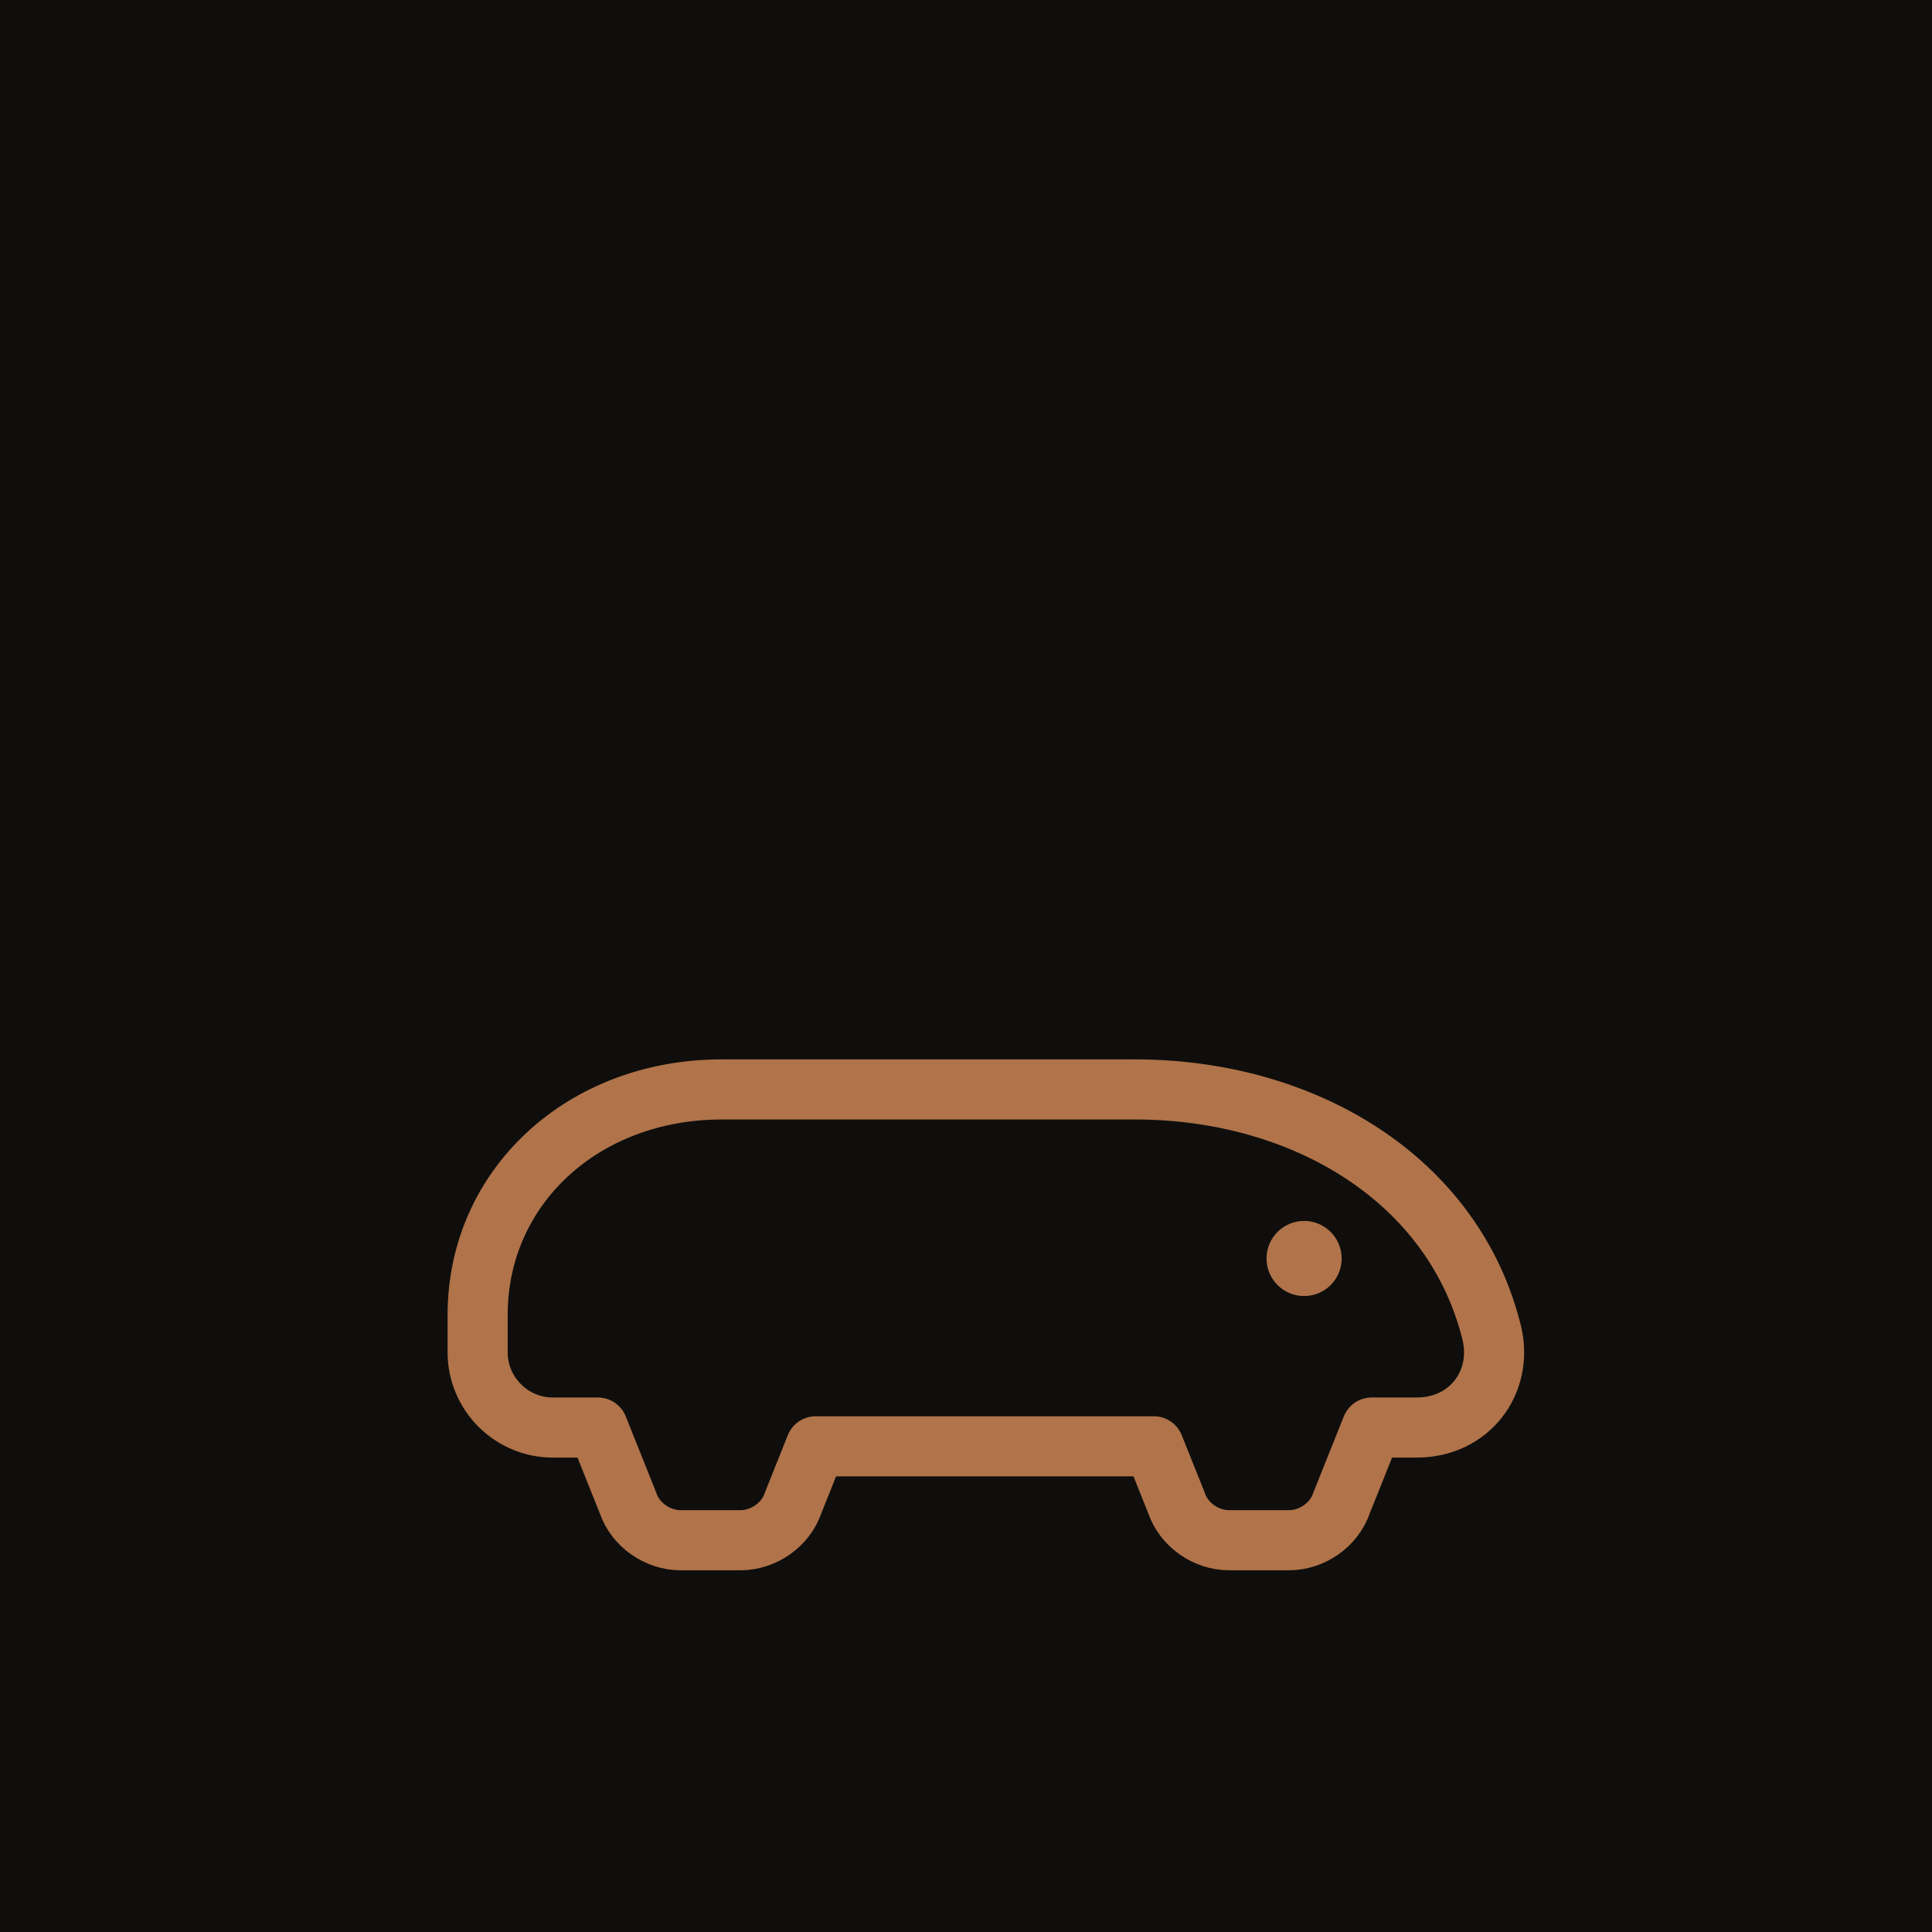
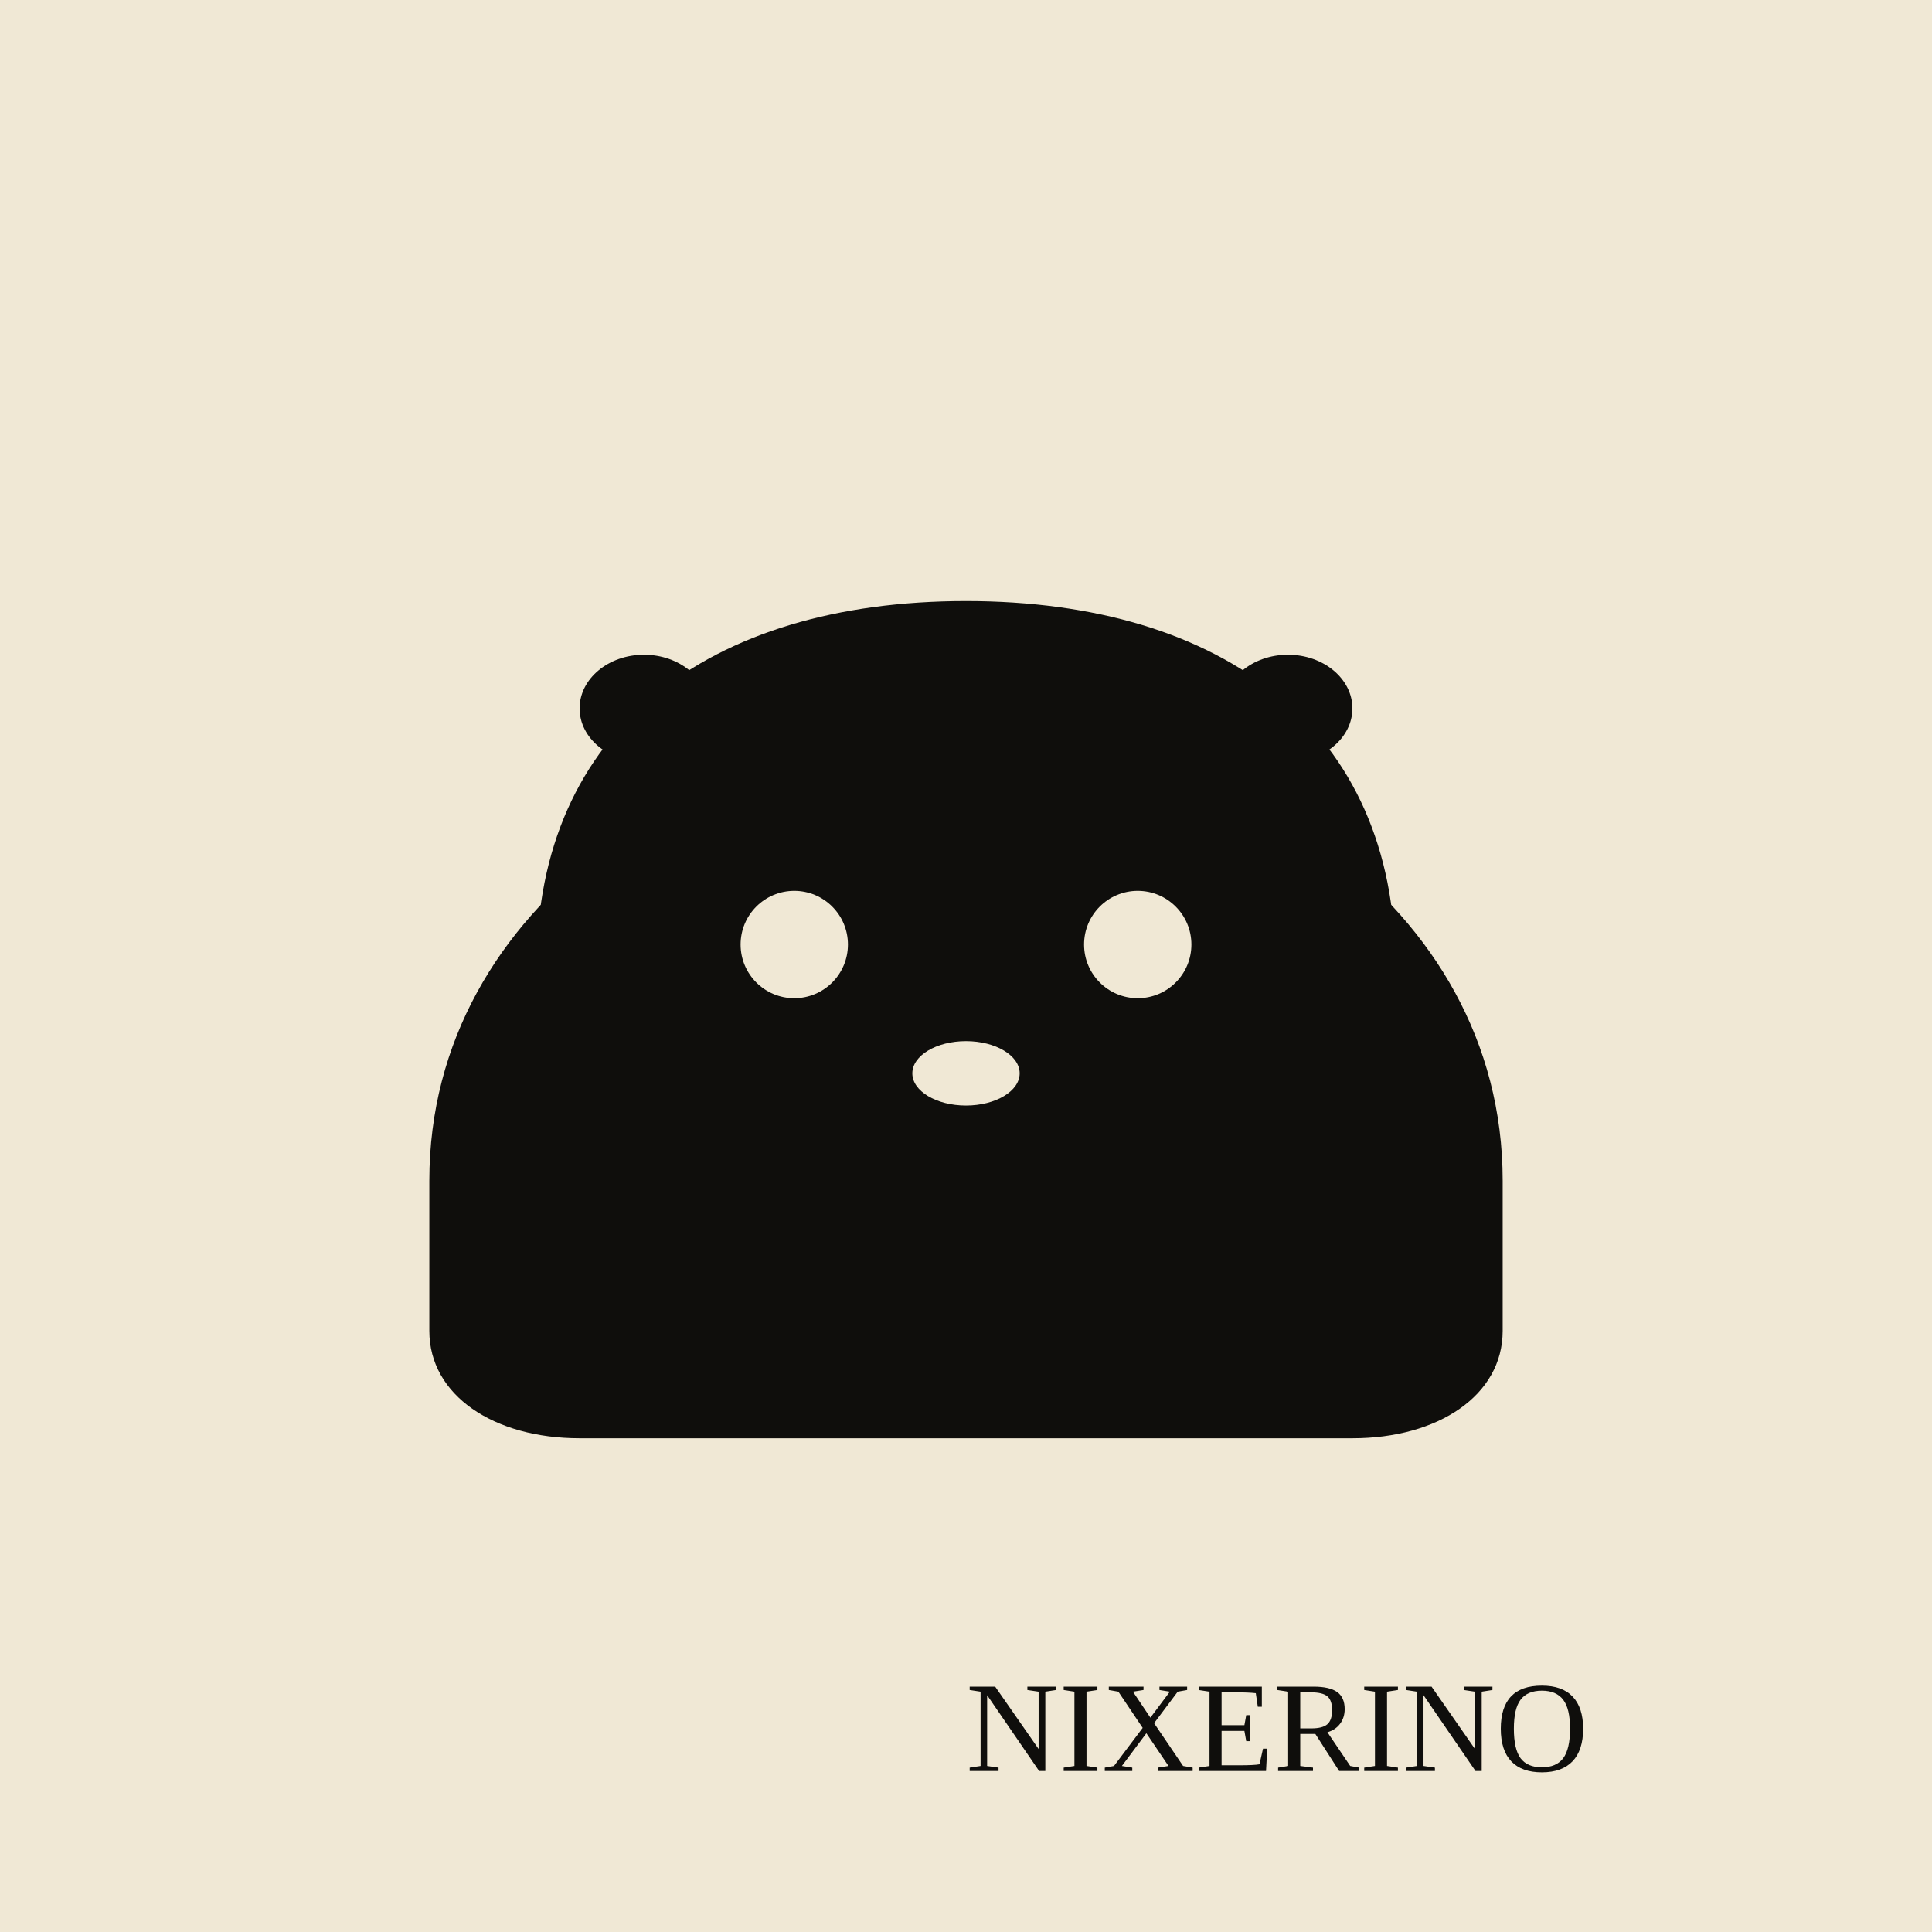
<svg xmlns="http://www.w3.org/2000/svg" viewBox="0 0 180 180">
-   <rect width="180" height="180" fill="#0F0E0C" />
-   <g transform="translate(34, 56) scale(3.5)">
-     <path d="M3 19c0-3.4 2.8-6 6.5-6h11c4.5 0 8.5 2.4 9.5 6.5.3 1.3-.6 2.5-2 2.5h-1.2l-.8 2c-.2.6-.8 1-1.4 1h-1.6c-.6 0-1.2-.4-1.4-1l-.6-1.5h-9l-.6 1.5c-.2.6-.8 1-1.4 1H8.4c-.6 0-1.2-.4-1.4-1l-.8-2H5c-1.1 0-2-.9-2-2v-1Z" fill="none" stroke="#B0734A" stroke-width="1.6" stroke-linejoin="round" />
-     <circle cx="25" cy="17.5" r="1" fill="#B0734A" />
+   <rect width="180" height="180" fill="#F0E8D5" />
+   <g transform="translate(30, 40) scale(2)">
+     <path d="M5 35 C5 22, 18 14, 30 14 C42 14, 55 22, 55 35 L55 42 C55 45, 52 47, 48 47 L12 47 C8 47, 5 45, 5 42 Z" fill="#0F0E0C" />
+     <path d="M10 25 C10 14, 18 8, 30 8 C42 8, 50 14, 50 25 C50 32, 42 36, 30 36 C18 36, 10 32, 10 25 Z" fill="#0F0E0C" />
+     <ellipse cx="15" cy="13" rx="3" ry="2.5" fill="#0F0E0C" />
+     <ellipse cx="45" cy="13" rx="3" ry="2.5" fill="#0F0E0C" />
+     <circle cx="22" cy="24" r="2.5" fill="#F0E8D5" />
+     <circle cx="38" cy="24" r="2.5" fill="#F0E8D5" />
+     <ellipse cx="30" cy="30" rx="2.5" ry="1.5" fill="#F0E8D5" />
  </g>
+   <text x="90" y="165" textAnchor="middle" fontFamily="Bungee, sans-serif" fontSize="14" fill="#0F0E0C" fontWeight="bold">NIXERINO</text>
</svg>
